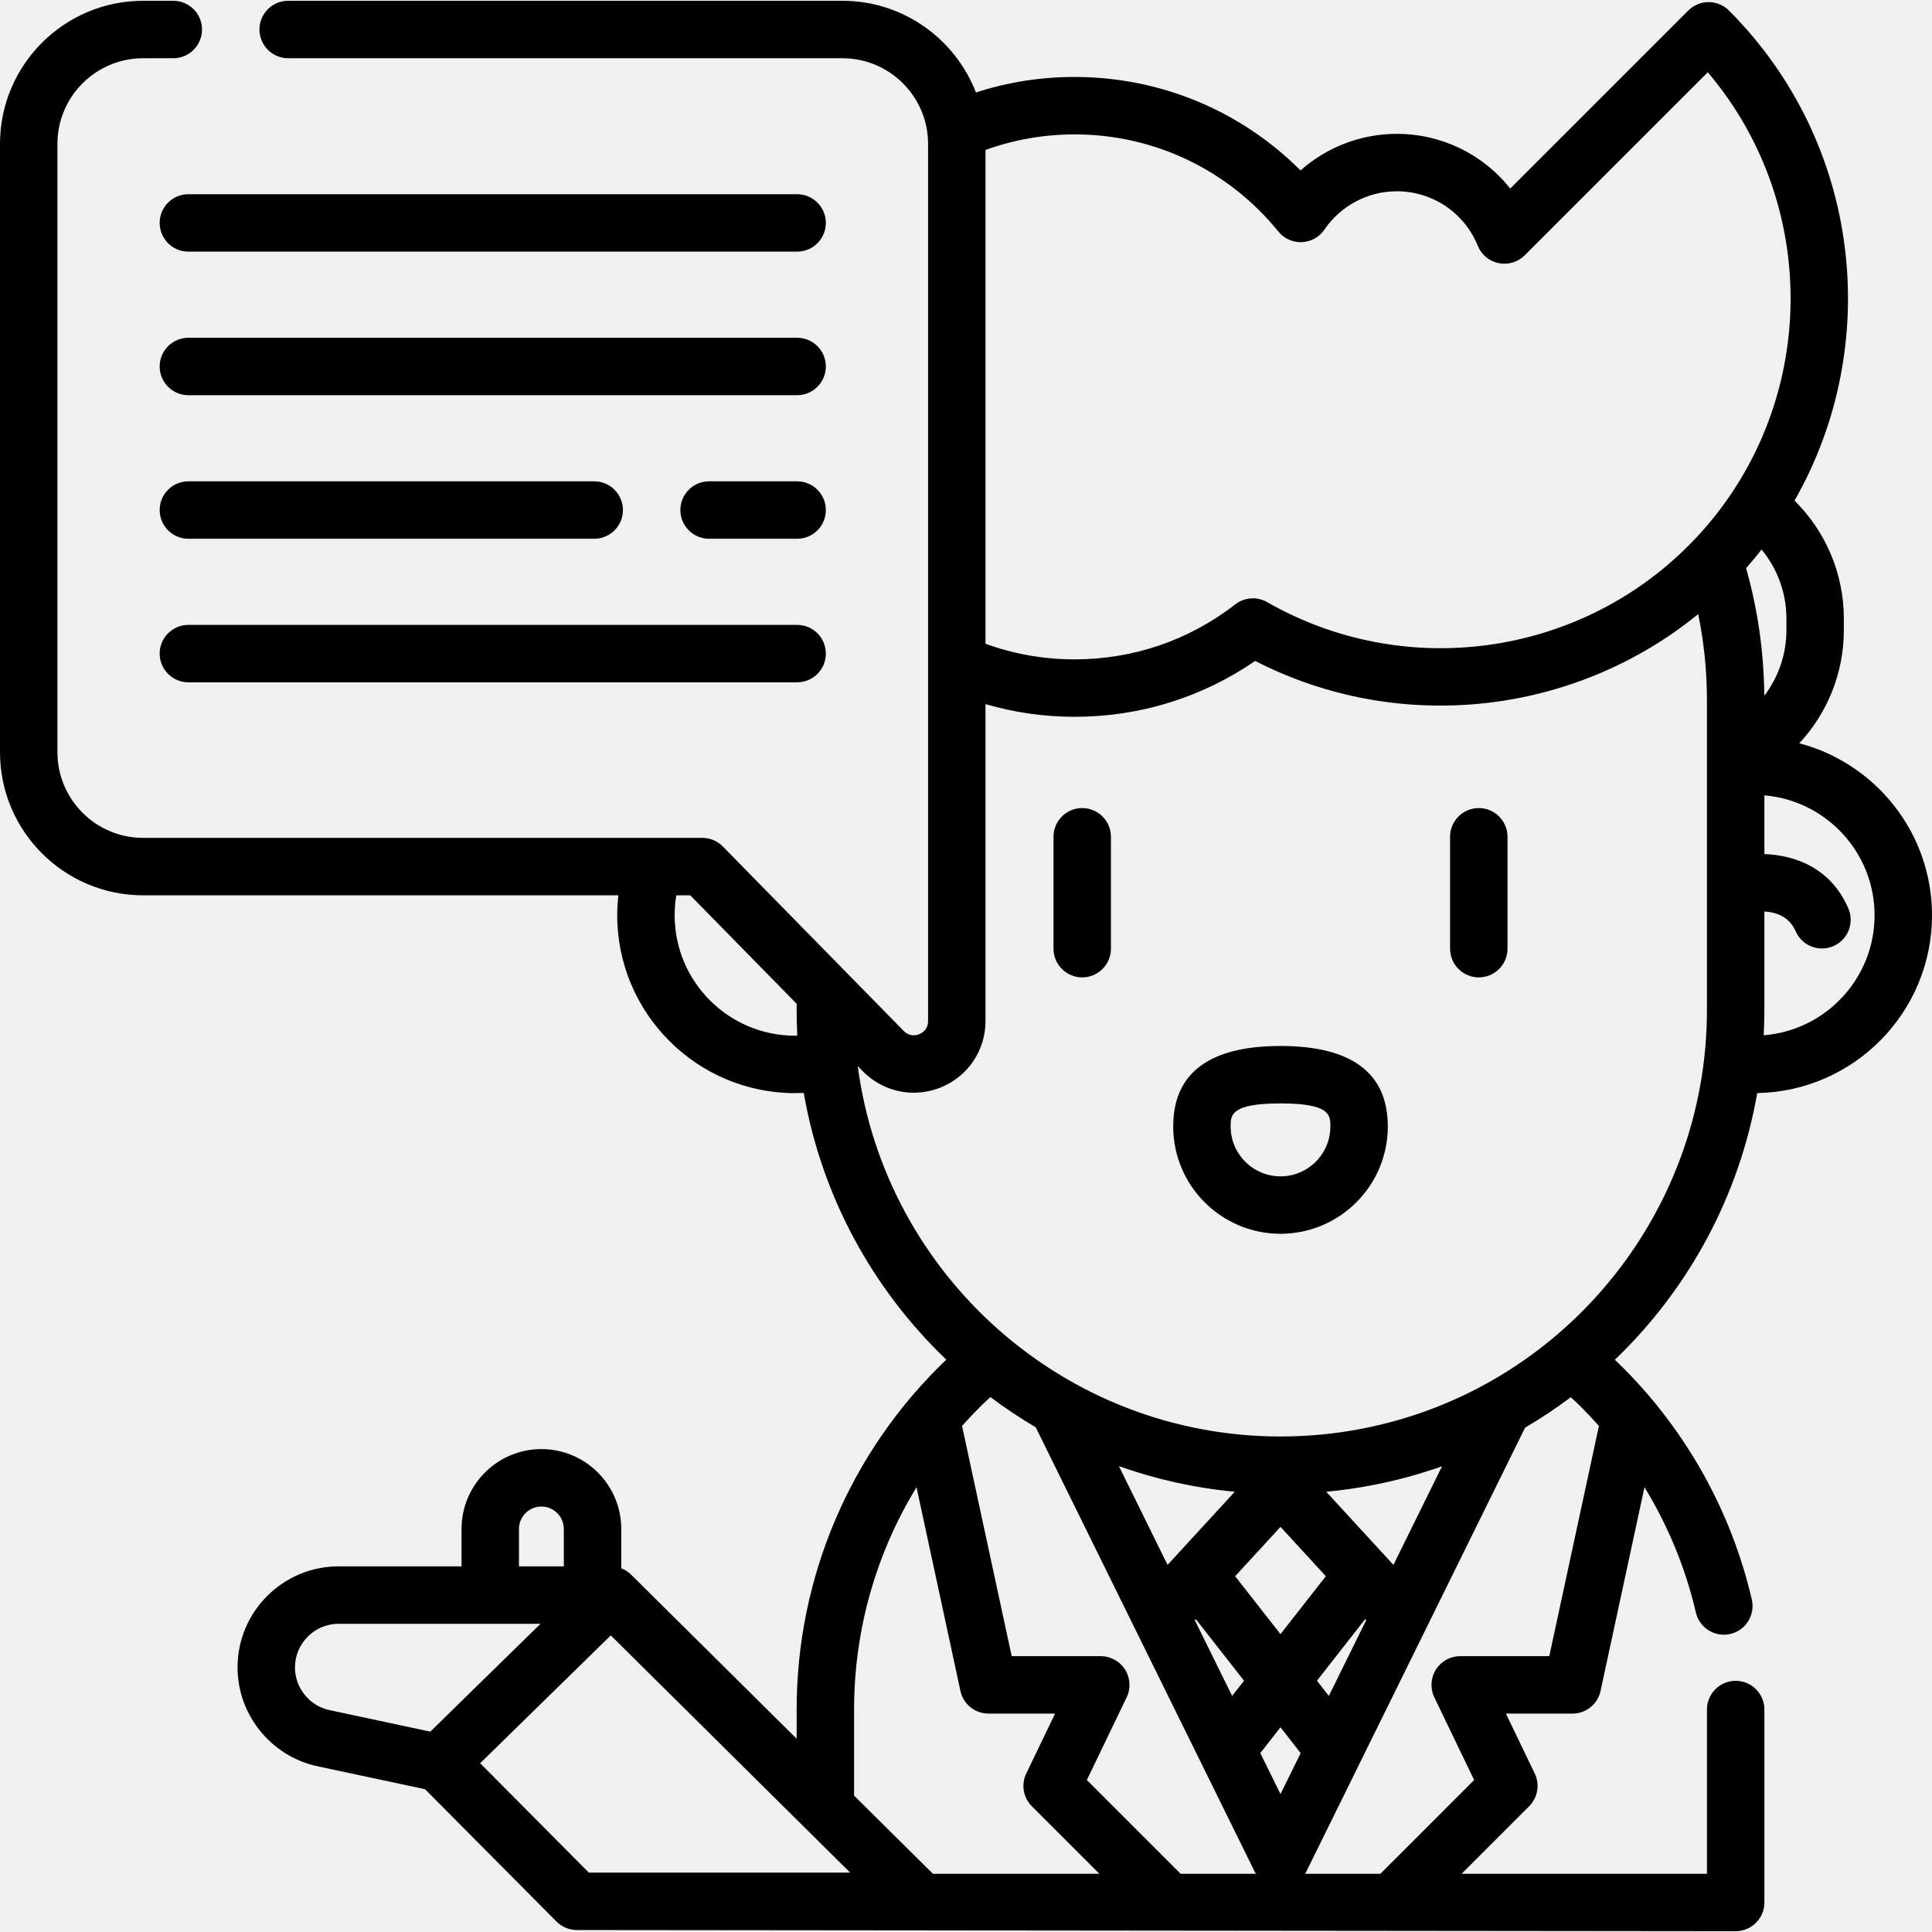
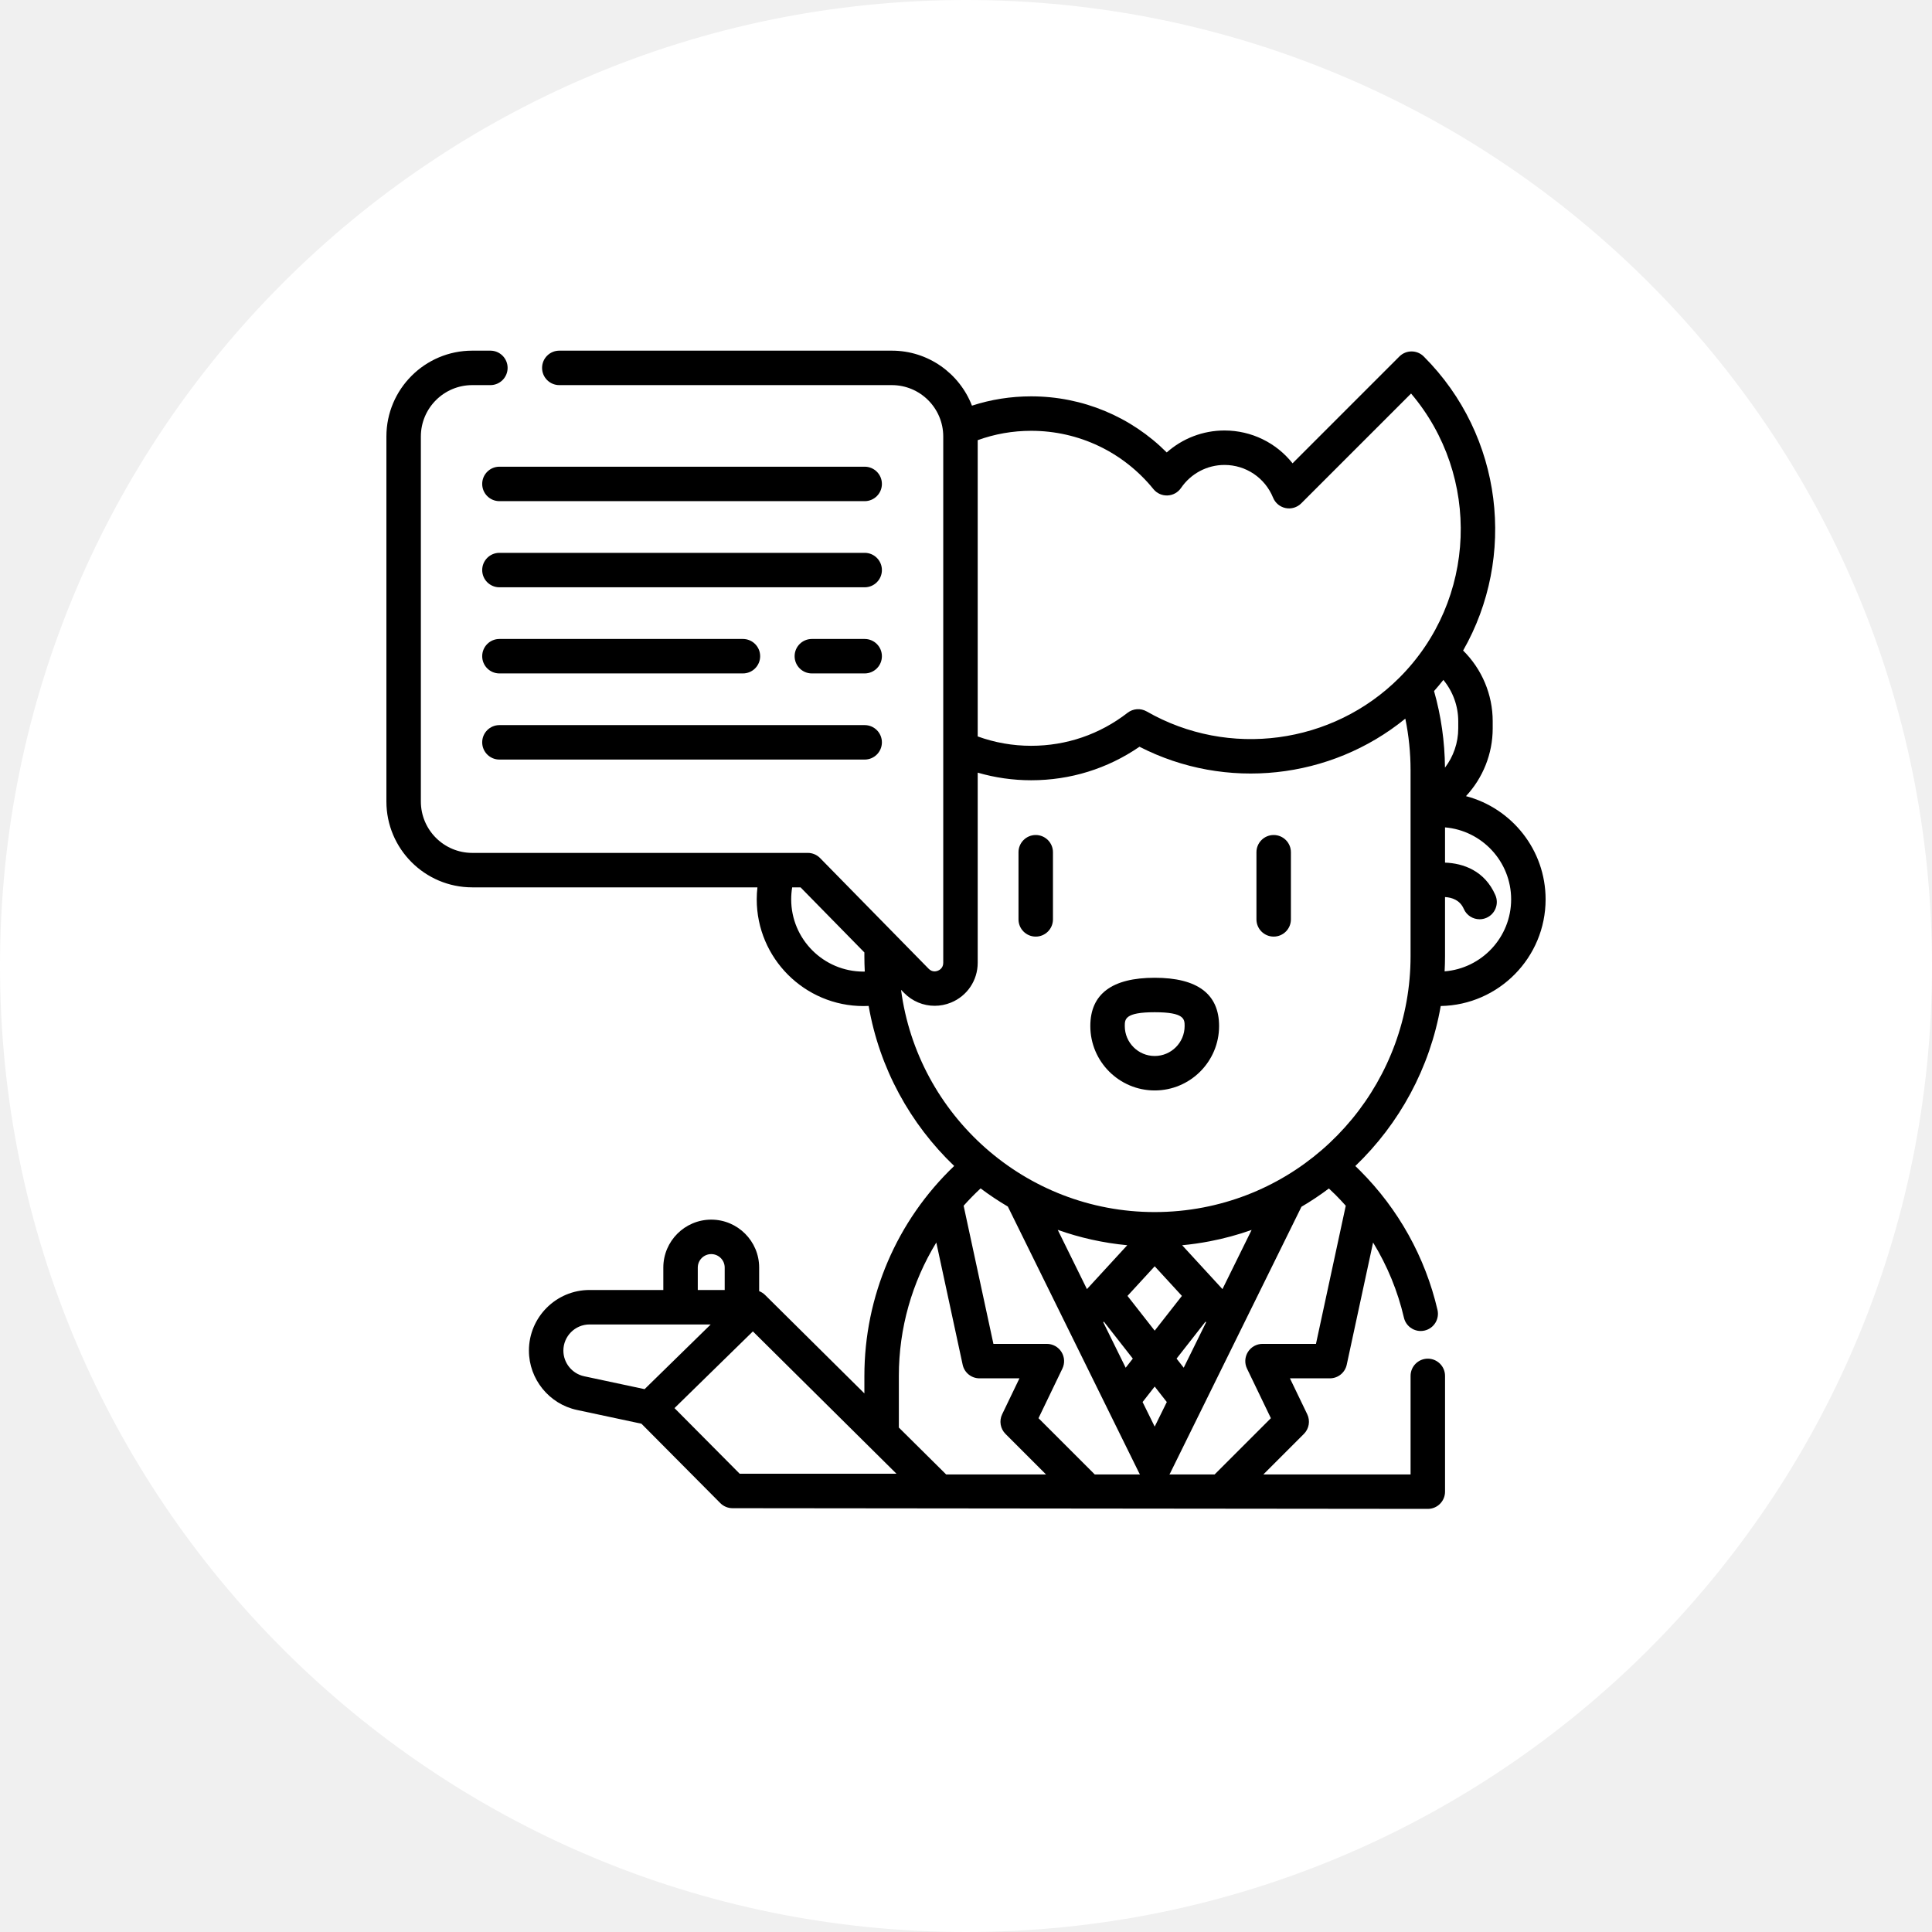
- <svg xmlns="http://www.w3.org/2000/svg" version="1.1" id="Layer_1" x="0px" y="0px" viewBox="0 0 504.587 504.587" style="enable-background:new 0 0 504.587 504.587;" xml:space="preserve" width="512" height="512">
-   <g>
-     <path d="M282.646,255.264c4.142,0,7.5-3.358,7.5-7.5v-29.22c0-4.142-3.358-7.5-7.5-7.5s-7.5,3.358-7.5,7.5v29.22   C275.146,251.906,278.504,255.264,282.646,255.264z" />
-     <path d="M386.222,255.264c4.142,0,7.5-3.358,7.5-7.5v-29.22c0-4.142-3.358-7.5-7.5-7.5s-7.5,3.358-7.5,7.5v29.22   C378.722,251.906,382.08,255.264,386.222,255.264z" />
-     <path d="M458.936,285.478c25.245-0.431,45.652-21.088,45.652-46.433c0-21.535-14.737-39.689-34.656-44.922   c7.321-7.876,11.628-18.37,11.628-29.474v-3.15c0-11.634-4.724-22.697-12.876-30.756c23.197-40.613,17.49-93.369-17.138-127.997   c-2.929-2.929-7.678-2.929-10.606,0l-46.503,46.502c-7.054-8.907-17.852-14.289-29.634-14.289c-9.371,0-18.28,3.467-25.135,9.558   c-15.601-15.613-36.665-24.418-59.004-24.418c-8.865,0-17.502,1.362-25.777,4.054c-5.405-13.99-18.989-23.943-34.862-23.943H75.264   c-4.142,0-7.5,3.358-7.5,7.5s3.358,7.5,7.5,7.5h144.759c12.332,0,22.365,10.033,22.365,22.366v229.099   c0,2.244-1.61,3.145-2.302,3.427c-0.691,0.283-2.472,0.767-4.043-0.835l-47.262-48.188c-1.411-1.438-3.34-2.249-5.354-2.249H37.366   C25.033,218.829,15,208.796,15,196.464V37.575c0-12.333,10.033-22.366,22.366-22.366h7.896c4.142,0,7.5-3.358,7.5-7.5   s-3.358-7.5-7.5-7.5h-7.896C16.762,0.209,0,16.971,0,37.575v158.889c0,20.603,16.762,37.365,37.366,37.365h124.136   c-0.194,1.727-0.3,3.467-0.3,5.219c0,25.613,20.837,46.45,46.45,46.45c0.757,0,1.513-0.022,2.267-0.058   c4.706,27.161,18.108,51.379,37.23,69.666c-24.936,23.811-39.087,56.65-39.087,91.382v7.617l-43.223-42.841   c-0.76-0.753-1.643-1.306-2.582-1.668v-10.273c0-11.501-9.356-20.857-20.857-20.857s-20.857,9.357-20.857,20.857v9.767H88.436   c-14.556,0-26.398,11.842-26.398,26.398c0,12.377,8.786,23.235,20.891,25.817l28.082,5.991l34.333,34.562   c1.408,1.417,3.323,2.214,5.321,2.214l302.648,0.304c4.142,0,7.5-3.358,7.5-7.5v-50.39c0-4.142-3.358-7.5-7.5-7.5   s-7.5,3.358-7.5,7.5v42.89h-64.075l17.638-17.637c2.254-2.253,2.837-5.685,1.454-8.557l-7.528-15.635h17.386   c3.533,0,6.587-2.466,7.332-5.919l11.473-53.206c6.175,10.089,10.726,21.118,13.425,32.719c0.806,3.463,3.889,5.802,7.298,5.802   c0.563,0,1.134-0.064,1.706-0.197c4.034-0.939,6.544-4.97,5.605-9.005c-5.333-22.921-16.997-43.886-33.731-60.629   c-0.665-0.665-1.344-1.327-2.034-1.985C440.957,336.736,454.245,312.435,458.936,285.478z M489.587,239.045   c0,16.503-12.777,30.068-28.957,31.345c0.113-2.184,0.178-4.38,0.178-6.588v-25.75c3.035,0.185,6.495,1.316,8.164,5.154   c1.228,2.825,3.986,4.511,6.882,4.511c0.998,0,2.013-0.2,2.986-0.624c3.799-1.651,5.54-6.07,3.888-9.868   c-4.616-10.616-13.947-13.881-21.919-14.162v-15.341C476.904,209.084,489.587,222.607,489.587,239.045z M466.56,161.498v3.15   c0,6.274-2.11,12.246-5.773,17.074c-0.099-11.348-1.69-22.535-4.754-33.333c1.406-1.588,2.757-3.208,4.051-4.858   C464.211,148.538,466.56,154.876,466.56,161.498z M333.877,60.474c1.493,1.84,3.755,2.865,6.136,2.768   c2.368-0.098,4.549-1.31,5.885-3.268c4.277-6.271,11.344-10.016,18.903-10.016c9.329,0,17.637,5.594,21.165,14.251   c0.948,2.326,2.999,4.024,5.461,4.521c2.462,0.497,5.011-0.272,6.787-2.049l47.811-47.811   c30.448,35.859,28.751,89.855-5.087,123.694c-29.089,29.089-74.318,35.132-109.988,14.696c-2.636-1.51-5.923-1.281-8.324,0.581   c-12.121,9.399-26.632,14.367-41.964,14.367c-8.045,0-15.849-1.382-23.274-4.074V39.172c7.425-2.691,15.229-4.073,23.274-4.073   C301.397,35.098,320.794,44.347,333.877,60.474z M207.651,270.498c-17.341,0-31.45-14.108-31.45-31.45   c0-1.759,0.145-3.503,0.432-5.219h3.643l27.781,28.326v1.648c0,2.241,0.061,4.468,0.177,6.681   C208.04,270.487,207.846,270.498,207.651,270.498z M224.019,278.429l1.314,1.34c3.599,3.67,8.41,5.619,13.327,5.618   c2.383,0,4.792-0.458,7.098-1.4c7.064-2.886,11.629-9.682,11.629-17.313v-82.775c7.511,2.182,15.297,3.31,23.274,3.31   c17.032,0,33.23-5.028,47.151-14.588c37.604,19.292,83.195,14.264,115.712-12.233c1.508,7.346,2.283,14.859,2.283,22.456v80.96   c0,53.321-37.941,99.312-90.22,109.356c-6.929,1.337-14.048,2.014-21.16,2.014C277.976,375.173,231.204,332.951,224.019,278.429z    M334.43,426.792l-11.841-15.125l11.844-12.893l11.841,12.89L334.43,426.792z M304.937,408.708l-12.71-25.791   c9.609,3.415,19.748,5.697,30.259,6.687L304.937,408.708z M312.303,422.862l12.602,16.097l-3.107,3.969l-9.751-19.788   L312.303,422.862z M334.43,451.127l5.272,6.736l-5.272,10.698l-5.272-10.698L334.43,451.127z M347.061,442.928l-3.107-3.969   l12.604-16.1l0.255,0.278L347.061,442.928z M363.927,408.708l-17.546-19.099c4.05-0.382,8.074-0.955,12.042-1.721   c6.258-1.202,12.332-2.863,18.196-4.935L363.927,408.708z M270.505,372.772l57.197,116.071c0.092,0.187,0.206,0.358,0.312,0.535   h-19.679l-24.481-24.481l10.397-21.594c1.119-2.324,0.965-5.06-0.407-7.244c-1.372-2.184-3.771-3.51-6.35-3.51h-23.266   l-12.967-60.132c2.333-2.617,4.794-5.14,7.388-7.549C262.441,367.718,266.401,370.355,270.505,372.772z M223.062,446.488   c0-20.776,5.745-40.786,16.307-58.063l11.473,53.204c0.745,3.454,3.799,5.919,7.332,5.919h17.386l-7.528,15.635   c-1.383,2.872-0.8,6.303,1.454,8.557l17.638,17.637h-43.473l-20.588-20.406V446.488z M135.542,399.324   c0-3.23,2.627-5.857,5.857-5.857s5.857,2.628,5.857,5.857v9.767h-11.715V399.324z M77.037,435.49   c0-6.285,5.113-11.398,11.398-11.398h39.606h13.128l-28.782,28.162l-26.331-5.617C80.831,445.522,77.037,440.834,77.037,435.49z    M125.404,460.504l34.121-33.386l62.509,61.957h-68.25L125.404,460.504z M413.187,367.72c1.522,1.523,2.985,3.095,4.411,4.695   l-12.967,60.133h-23.266c-2.58,0-4.978,1.325-6.35,3.51c-1.373,2.184-1.526,4.92-0.407,7.244l10.397,21.594l-24.481,24.481h-19.679   c0.106-0.177,0.22-0.348,0.312-0.535l57.155-115.978c4.143-2.431,8.13-5.087,11.944-7.954   C411.259,365.84,412.242,366.775,413.187,367.72z" />
-     <path d="M334.434,322.232c15.453,0,28.025-12.572,28.025-28.025c0-13.951-9.429-21.024-28.025-21.024   c-18.596,0-28.024,7.074-28.024,21.024C306.41,309.66,318.981,322.232,334.434,322.232z M334.434,288.183   c13.025,0,13.025,3.063,13.025,6.024c0,7.182-5.843,13.025-13.025,13.025c-7.182,0-13.024-5.843-13.024-13.025   C321.41,291.246,321.41,288.183,334.434,288.183z" />
-     <path d="M208.187,50.721H49.201c-4.142,0-7.5,3.358-7.5,7.5s3.358,7.5,7.5,7.5h158.986c4.142,0,7.5-3.358,7.5-7.5   S212.329,50.721,208.187,50.721z" />
-     <path d="M208.187,88.215H49.201c-4.142,0-7.5,3.358-7.5,7.5s3.358,7.5,7.5,7.5h158.986c4.142,0,7.5-3.358,7.5-7.5   S212.329,88.215,208.187,88.215z" />
-     <path d="M208.187,125.709h-22.994c-4.142,0-7.5,3.358-7.5,7.5s3.358,7.5,7.5,7.5h22.994c4.142,0,7.5-3.358,7.5-7.5   S212.329,125.709,208.187,125.709z" />
-     <path d="M49.201,140.709h105.991c4.142,0,7.5-3.358,7.5-7.5s-3.358-7.5-7.5-7.5H49.201c-4.142,0-7.5,3.358-7.5,7.5   S45.059,140.709,49.201,140.709z" />
-     <path d="M49.201,178.203h158.986c4.142,0,7.5-3.358,7.5-7.5s-3.358-7.5-7.5-7.5H49.201c-4.142,0-7.5,3.358-7.5,7.5   S45.059,178.203,49.201,178.203z" />
+ <svg xmlns="http://www.w3.org/2000/svg" width="112" height="112" viewBox="0 0 800 800" fill="none">
+   <circle cx="400" cy="400" r="400" fill="white" />
+   <g clip-path="url(#clip0)">
+     <path d="M428.874 387.826C432.814 387.826 436.008 384.631 436.008 380.691V352.895C436.008 348.955 432.814 345.76 428.874 345.76C424.933 345.76 421.739 348.955 421.739 352.895V380.691C421.739 384.631 424.933 387.826 428.874 387.826Z" fill="black" />
+     <path d="M527.403 387.826C531.343 387.826 534.537 384.631 534.537 380.691V352.895C534.537 348.955 531.343 345.76 527.403 345.76C523.462 345.76 520.268 348.955 520.268 352.895V380.691C520.268 384.631 523.462 387.826 527.403 387.826Z" fill="black" />
+     <path d="M596.573 416.568C620.588 416.158 640.001 396.507 640.001 372.397C640.001 351.911 625.982 334.642 607.034 329.664C613.998 322.172 618.095 312.189 618.095 301.626V298.63C618.095 287.563 613.601 277.039 605.846 269.372C627.913 230.738 622.484 180.553 589.544 147.612C586.757 144.826 582.24 144.826 579.454 147.612L535.217 191.848C528.507 183.375 518.235 178.256 507.027 178.256C498.113 178.256 489.638 181.554 483.117 187.348C468.276 172.496 448.239 164.12 426.988 164.12C418.555 164.12 410.339 165.415 402.467 167.976C397.325 154.668 384.403 145.2 369.304 145.2H231.597C227.656 145.2 224.462 148.394 224.462 152.334C224.462 156.275 227.656 159.469 231.597 159.469H369.302C381.033 159.469 390.577 169.013 390.577 180.745V398.681C390.577 400.815 389.046 401.672 388.387 401.941C387.73 402.21 386.036 402.67 384.541 401.146L339.582 355.307C338.24 353.939 336.405 353.167 334.489 353.167H195.545C183.813 353.166 174.269 343.622 174.269 331.891V180.744C174.269 169.012 183.813 159.468 195.545 159.468H203.057C206.997 159.468 210.191 156.274 210.191 152.333C210.191 148.393 206.997 145.199 203.057 145.199H195.545C175.945 145.199 160 161.144 160 180.744V331.891C160 351.49 175.945 367.435 195.545 367.435H313.632C313.448 369.078 313.347 370.733 313.347 372.4C313.347 396.765 333.169 416.587 357.534 416.587C358.254 416.587 358.973 416.566 359.69 416.531C364.167 442.369 376.916 465.407 395.106 482.803C371.385 505.454 357.924 536.692 357.924 569.732V576.978L316.807 536.224C316.084 535.508 315.244 534.982 314.351 534.638V524.865C314.351 513.925 305.451 505.025 294.51 505.025C283.569 505.025 274.669 513.926 274.669 524.865V534.156H244.127C230.28 534.156 219.015 545.421 219.015 559.268C219.015 571.042 227.373 581.371 238.888 583.827L265.602 589.526L298.262 622.404C299.601 623.752 301.423 624.51 303.324 624.51L591.224 624.799C595.165 624.799 598.359 621.605 598.359 617.665V569.73C598.359 565.79 595.165 562.596 591.224 562.596C587.284 562.596 584.09 565.79 584.09 569.73V610.53H523.137L539.916 593.753C542.06 591.609 542.614 588.345 541.299 585.613L534.138 570.739H550.676C554.037 570.739 556.942 568.394 557.651 565.109L568.565 514.495C574.439 524.093 578.768 534.584 581.336 545.62C582.103 548.914 585.035 551.139 588.278 551.139C588.814 551.139 589.357 551.079 589.901 550.952C593.739 550.059 596.126 546.224 595.233 542.386C590.16 520.582 579.064 500.638 563.146 484.711C562.513 484.078 561.867 483.449 561.211 482.823C579.47 465.328 592.111 442.211 596.573 416.568ZM625.731 372.397C625.731 388.096 613.576 401 598.185 402.215C598.292 400.137 598.354 398.048 598.354 395.948V371.452C601.241 371.628 604.533 372.704 606.12 376.355C607.289 379.043 609.912 380.647 612.667 380.647C613.616 380.647 614.582 380.456 615.508 380.053C619.121 378.482 620.778 374.279 619.206 370.666C614.815 360.567 605.939 357.461 598.355 357.194V342.6C613.666 343.896 625.731 356.76 625.731 372.397ZM603.826 298.629V301.625C603.826 307.594 601.819 313.275 598.334 317.867C598.24 307.072 596.727 296.43 593.812 286.158C595.149 284.648 596.435 283.107 597.666 281.537C601.591 286.3 603.826 292.329 603.826 298.629ZM477.608 202.527C479.028 204.278 481.18 205.253 483.445 205.16C485.698 205.067 487.773 203.914 489.043 202.052C493.112 196.086 499.835 192.524 507.025 192.524C515.9 192.524 523.803 197.845 527.159 206.08C528.061 208.293 530.012 209.908 532.354 210.381C534.696 210.854 537.121 210.122 538.81 208.432L584.292 162.951C613.256 197.062 611.642 248.427 579.452 280.617C551.781 308.289 508.756 314.037 474.824 294.597C472.316 293.161 469.189 293.379 466.905 295.15C455.375 304.091 441.571 308.817 426.986 308.817C419.333 308.817 411.909 307.502 404.846 304.941V182.263C411.909 179.703 419.333 178.389 426.986 178.389C446.711 178.388 465.163 187.186 477.608 202.527ZM357.533 402.317C341.037 402.317 327.615 388.897 327.615 372.4C327.615 370.727 327.753 369.068 328.026 367.435H331.492L357.919 394.381V395.949C357.919 398.081 357.977 400.199 358.087 402.304C357.903 402.307 357.718 402.317 357.533 402.317ZM373.103 409.862L374.353 411.137C377.777 414.628 382.353 416.482 387.031 416.481C389.298 416.481 391.589 416.045 393.783 415.149C400.503 412.404 404.845 405.939 404.845 398.68V319.938C411.99 322.014 419.397 323.087 426.985 323.087C443.187 323.087 458.596 318.304 471.839 309.21C507.61 327.562 550.98 322.779 581.912 297.573C583.347 304.561 584.084 311.708 584.084 318.935V395.95C584.084 446.672 547.992 490.422 498.26 499.977C491.669 501.249 484.897 501.893 478.131 501.893C424.431 501.892 379.938 461.727 373.103 409.862ZM478.134 550.996L466.87 536.608L478.137 524.343L489.401 536.605L478.134 550.996ZM450.078 533.793L437.988 509.259C447.128 512.507 456.773 514.678 466.772 515.62L450.078 533.793ZM457.085 547.257L469.073 562.57L466.118 566.345L456.842 547.522L457.085 547.257ZM478.134 574.145L483.149 580.553L478.134 590.729L473.119 580.553L478.134 574.145ZM490.15 566.345L487.194 562.57L499.184 547.254L499.427 547.519L490.15 566.345ZM506.194 533.793L489.503 515.625C493.356 515.261 497.183 514.716 500.958 513.987C506.911 512.844 512.689 511.264 518.267 509.293L506.194 533.793ZM417.324 499.608L471.734 610.023C471.822 610.201 471.93 610.364 472.031 610.532H453.311L430.023 587.244L439.913 566.702C440.978 564.491 440.831 561.889 439.526 559.811C438.221 557.734 435.939 556.472 433.485 556.472H411.353L399.018 499.27C401.237 496.781 403.578 494.381 406.046 492.089C409.653 494.8 413.42 497.309 417.324 499.608ZM372.193 569.732C372.193 549.968 377.658 530.933 387.705 514.498L398.619 565.11C399.328 568.395 402.233 570.74 405.594 570.74H422.133L414.972 585.614C413.656 588.346 414.211 591.609 416.355 593.754L433.133 610.531H391.779L372.194 591.119V569.732H372.193ZM288.937 524.866C288.937 521.794 291.436 519.295 294.509 519.295C297.582 519.295 300.081 521.795 300.081 524.866V534.157H288.936V524.866H288.937ZM233.283 559.27C233.283 553.291 238.147 548.427 244.126 548.427H281.802H294.29L266.911 575.217L241.863 569.874C236.892 568.813 233.283 564.354 233.283 559.27ZM279.293 583.065L311.752 551.306L371.215 610.244H306.291L279.293 583.065ZM553.054 494.802C554.501 496.251 555.893 497.746 557.25 499.268L544.915 556.471H522.782C520.328 556.471 518.047 557.732 516.742 559.81C515.436 561.888 515.29 564.49 516.354 566.701L526.245 587.243L502.957 610.531H484.237C484.337 610.363 484.446 610.2 484.533 610.022L538.903 499.696C542.845 497.383 546.637 494.856 550.265 492.129C551.22 493.014 552.155 493.903 553.054 494.802Z" fill="black" />
+     <path d="M478.138 451.531C492.838 451.531 504.797 439.571 504.797 424.871C504.797 411.6 495.828 404.872 478.138 404.872C460.448 404.872 451.479 411.601 451.479 424.871C451.479 439.571 463.438 451.531 478.138 451.531ZM478.138 419.141C490.528 419.141 490.528 422.055 490.528 424.871C490.528 431.703 484.97 437.262 478.138 437.262C471.306 437.262 465.749 431.703 465.749 424.871C465.749 422.055 465.749 419.141 478.138 419.141Z" fill="black" />
+     <path d="M358.043 193.25H206.803C202.863 193.25 199.669 196.444 199.669 200.384C199.669 204.324 202.863 207.519 206.803 207.519H358.043C361.983 207.519 365.177 204.324 365.177 200.384C365.177 196.444 361.983 193.25 358.043 193.25Z" fill="black" />
+     <path d="M358.043 228.917H206.803C202.863 228.917 199.669 232.111 199.669 236.051C199.669 239.991 202.863 243.186 206.803 243.186H358.043C361.983 243.186 365.177 239.991 365.177 236.051C365.177 232.111 361.983 228.917 358.043 228.917Z" fill="black" />
+     <path d="M358.043 264.584H336.169C332.229 264.584 329.035 267.778 329.035 271.718C329.035 275.658 332.229 278.853 336.169 278.853H358.043C361.983 278.853 365.177 275.658 365.177 271.718C365.177 267.778 361.983 264.584 358.043 264.584Z" fill="black" />
+     <path d="M206.803 278.853H307.63C311.57 278.853 314.764 275.658 314.764 271.718C314.764 267.778 311.57 264.584 307.63 264.584H206.803C202.863 264.584 199.669 267.778 199.669 271.718C199.669 275.658 202.863 278.853 206.803 278.853Z" fill="black" />
+     <path d="M206.803 314.52H358.043C361.983 314.52 365.177 311.325 365.177 307.385C365.177 303.445 361.983 300.251 358.043 300.251H206.803C202.863 300.251 199.669 303.445 199.669 307.385C199.669 311.325 202.863 314.52 206.803 314.52Z" fill="black" />
  </g>
+   <defs>
+     <clipPath id="clip0">
+       <rect width="480" height="480" fill="white" transform="translate(160 145)" />
+     </clipPath>
+   </defs>
</svg>
